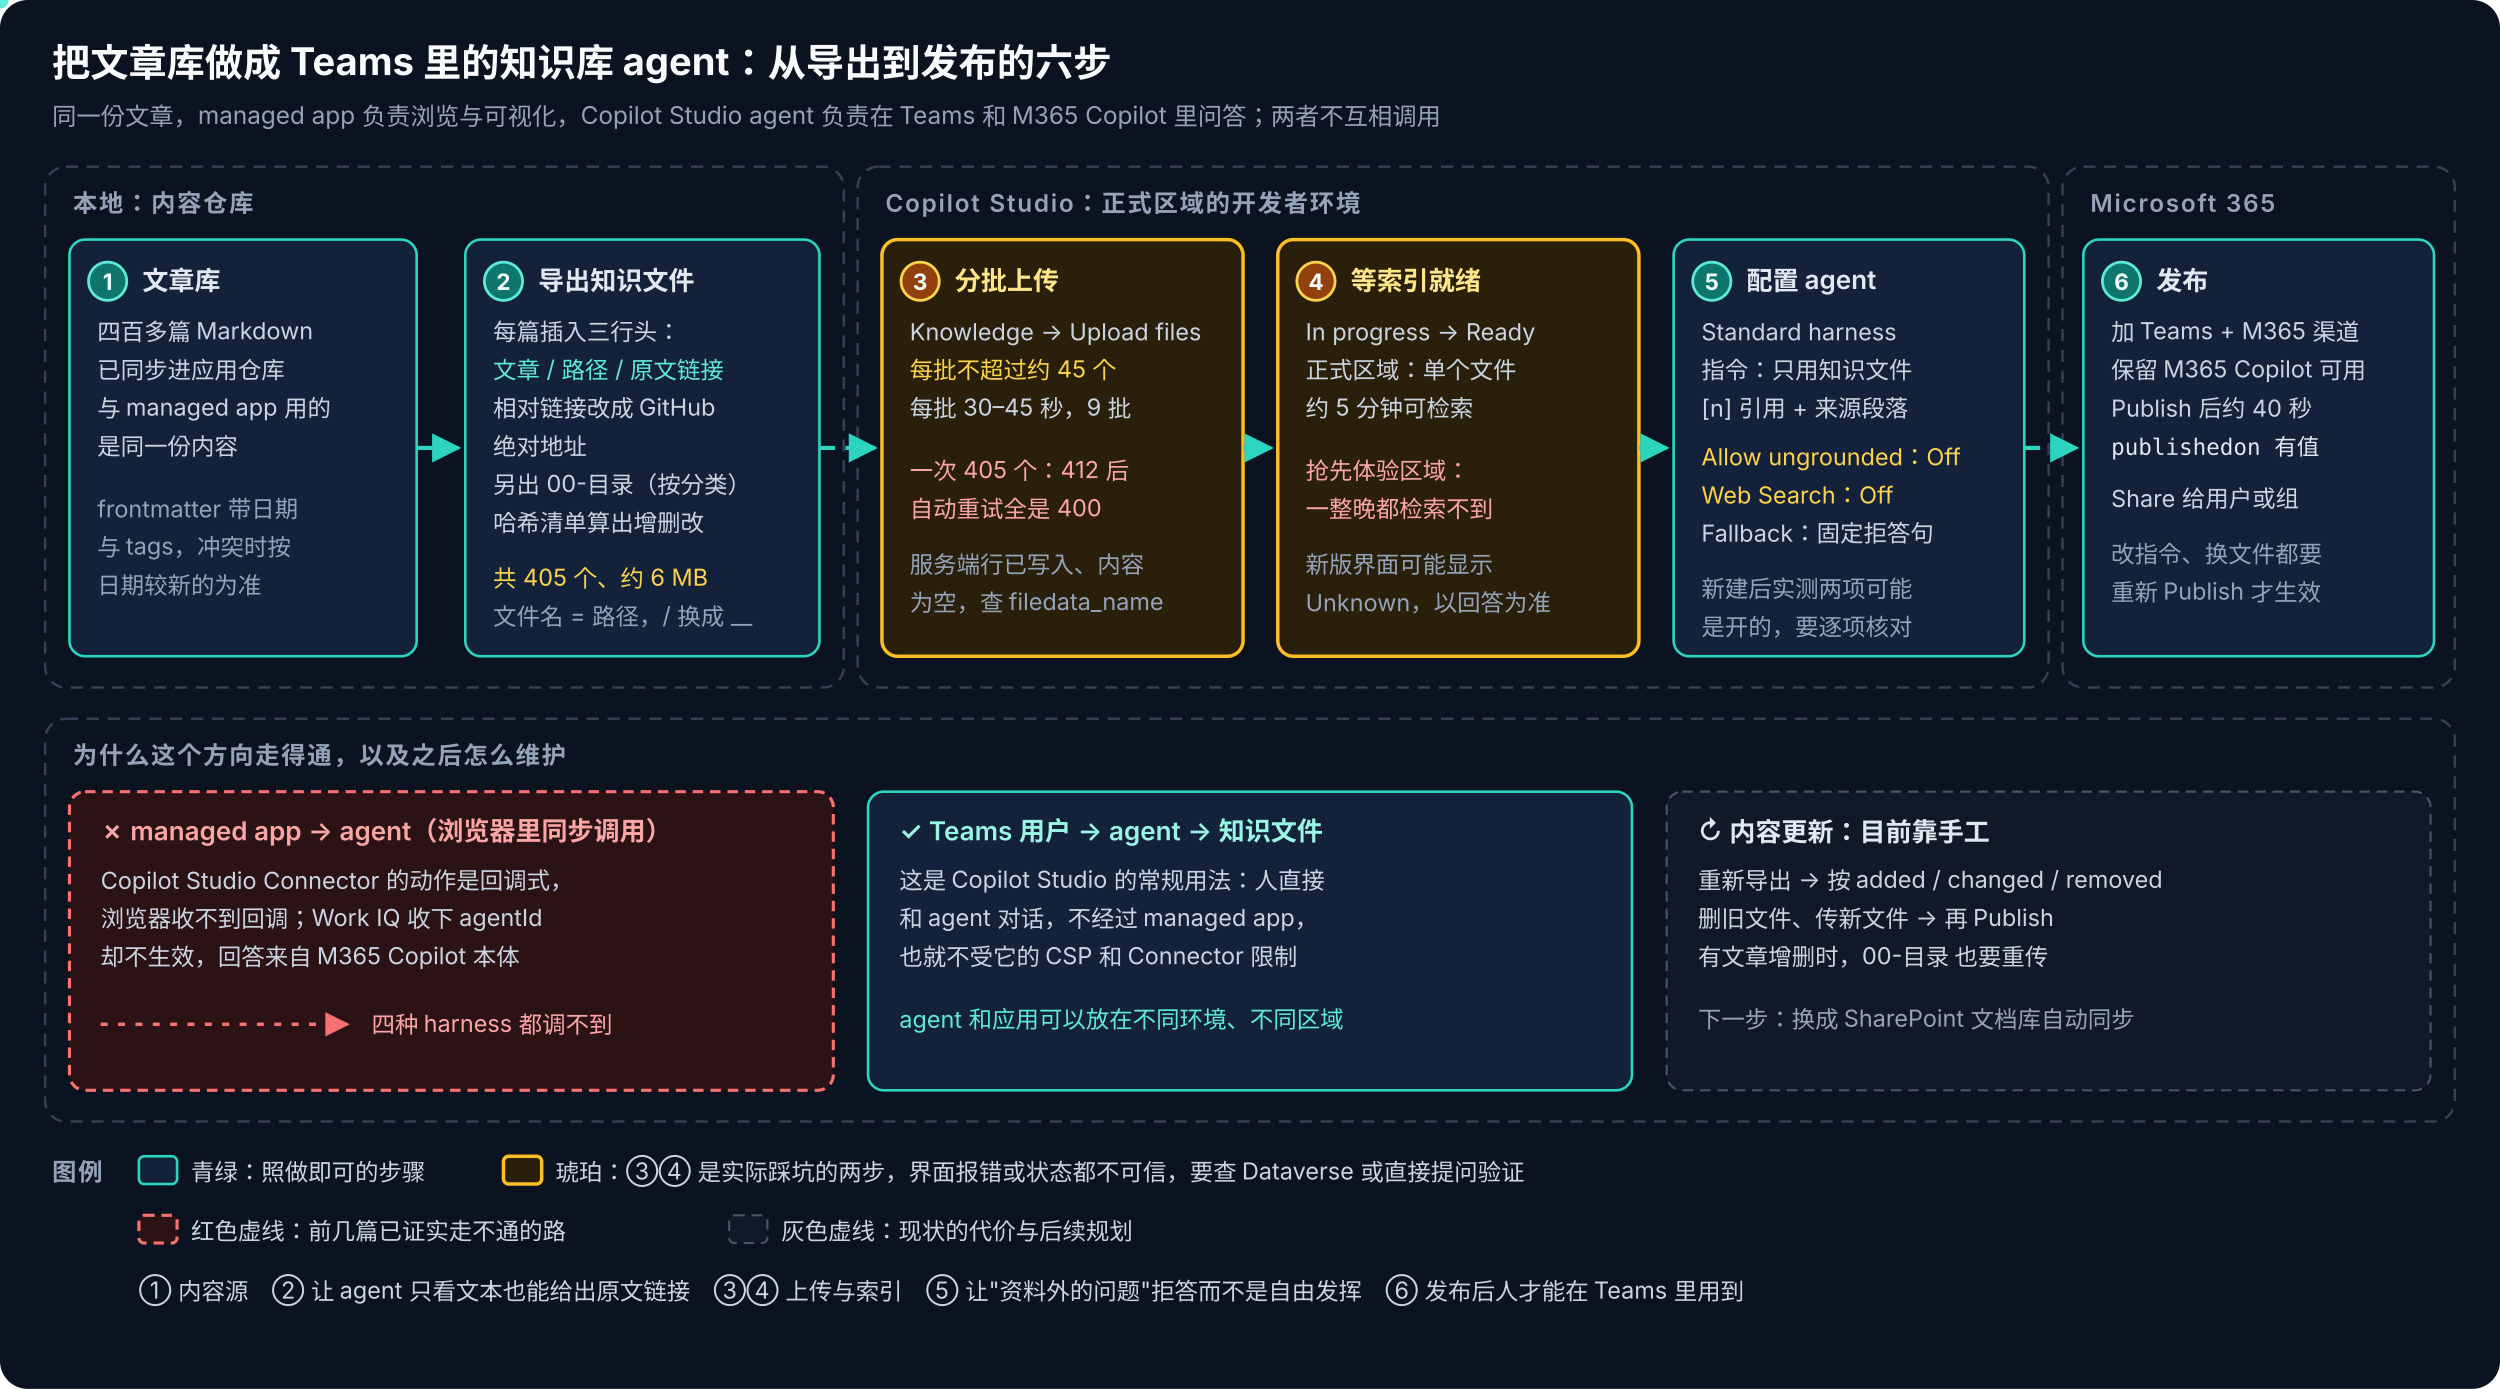
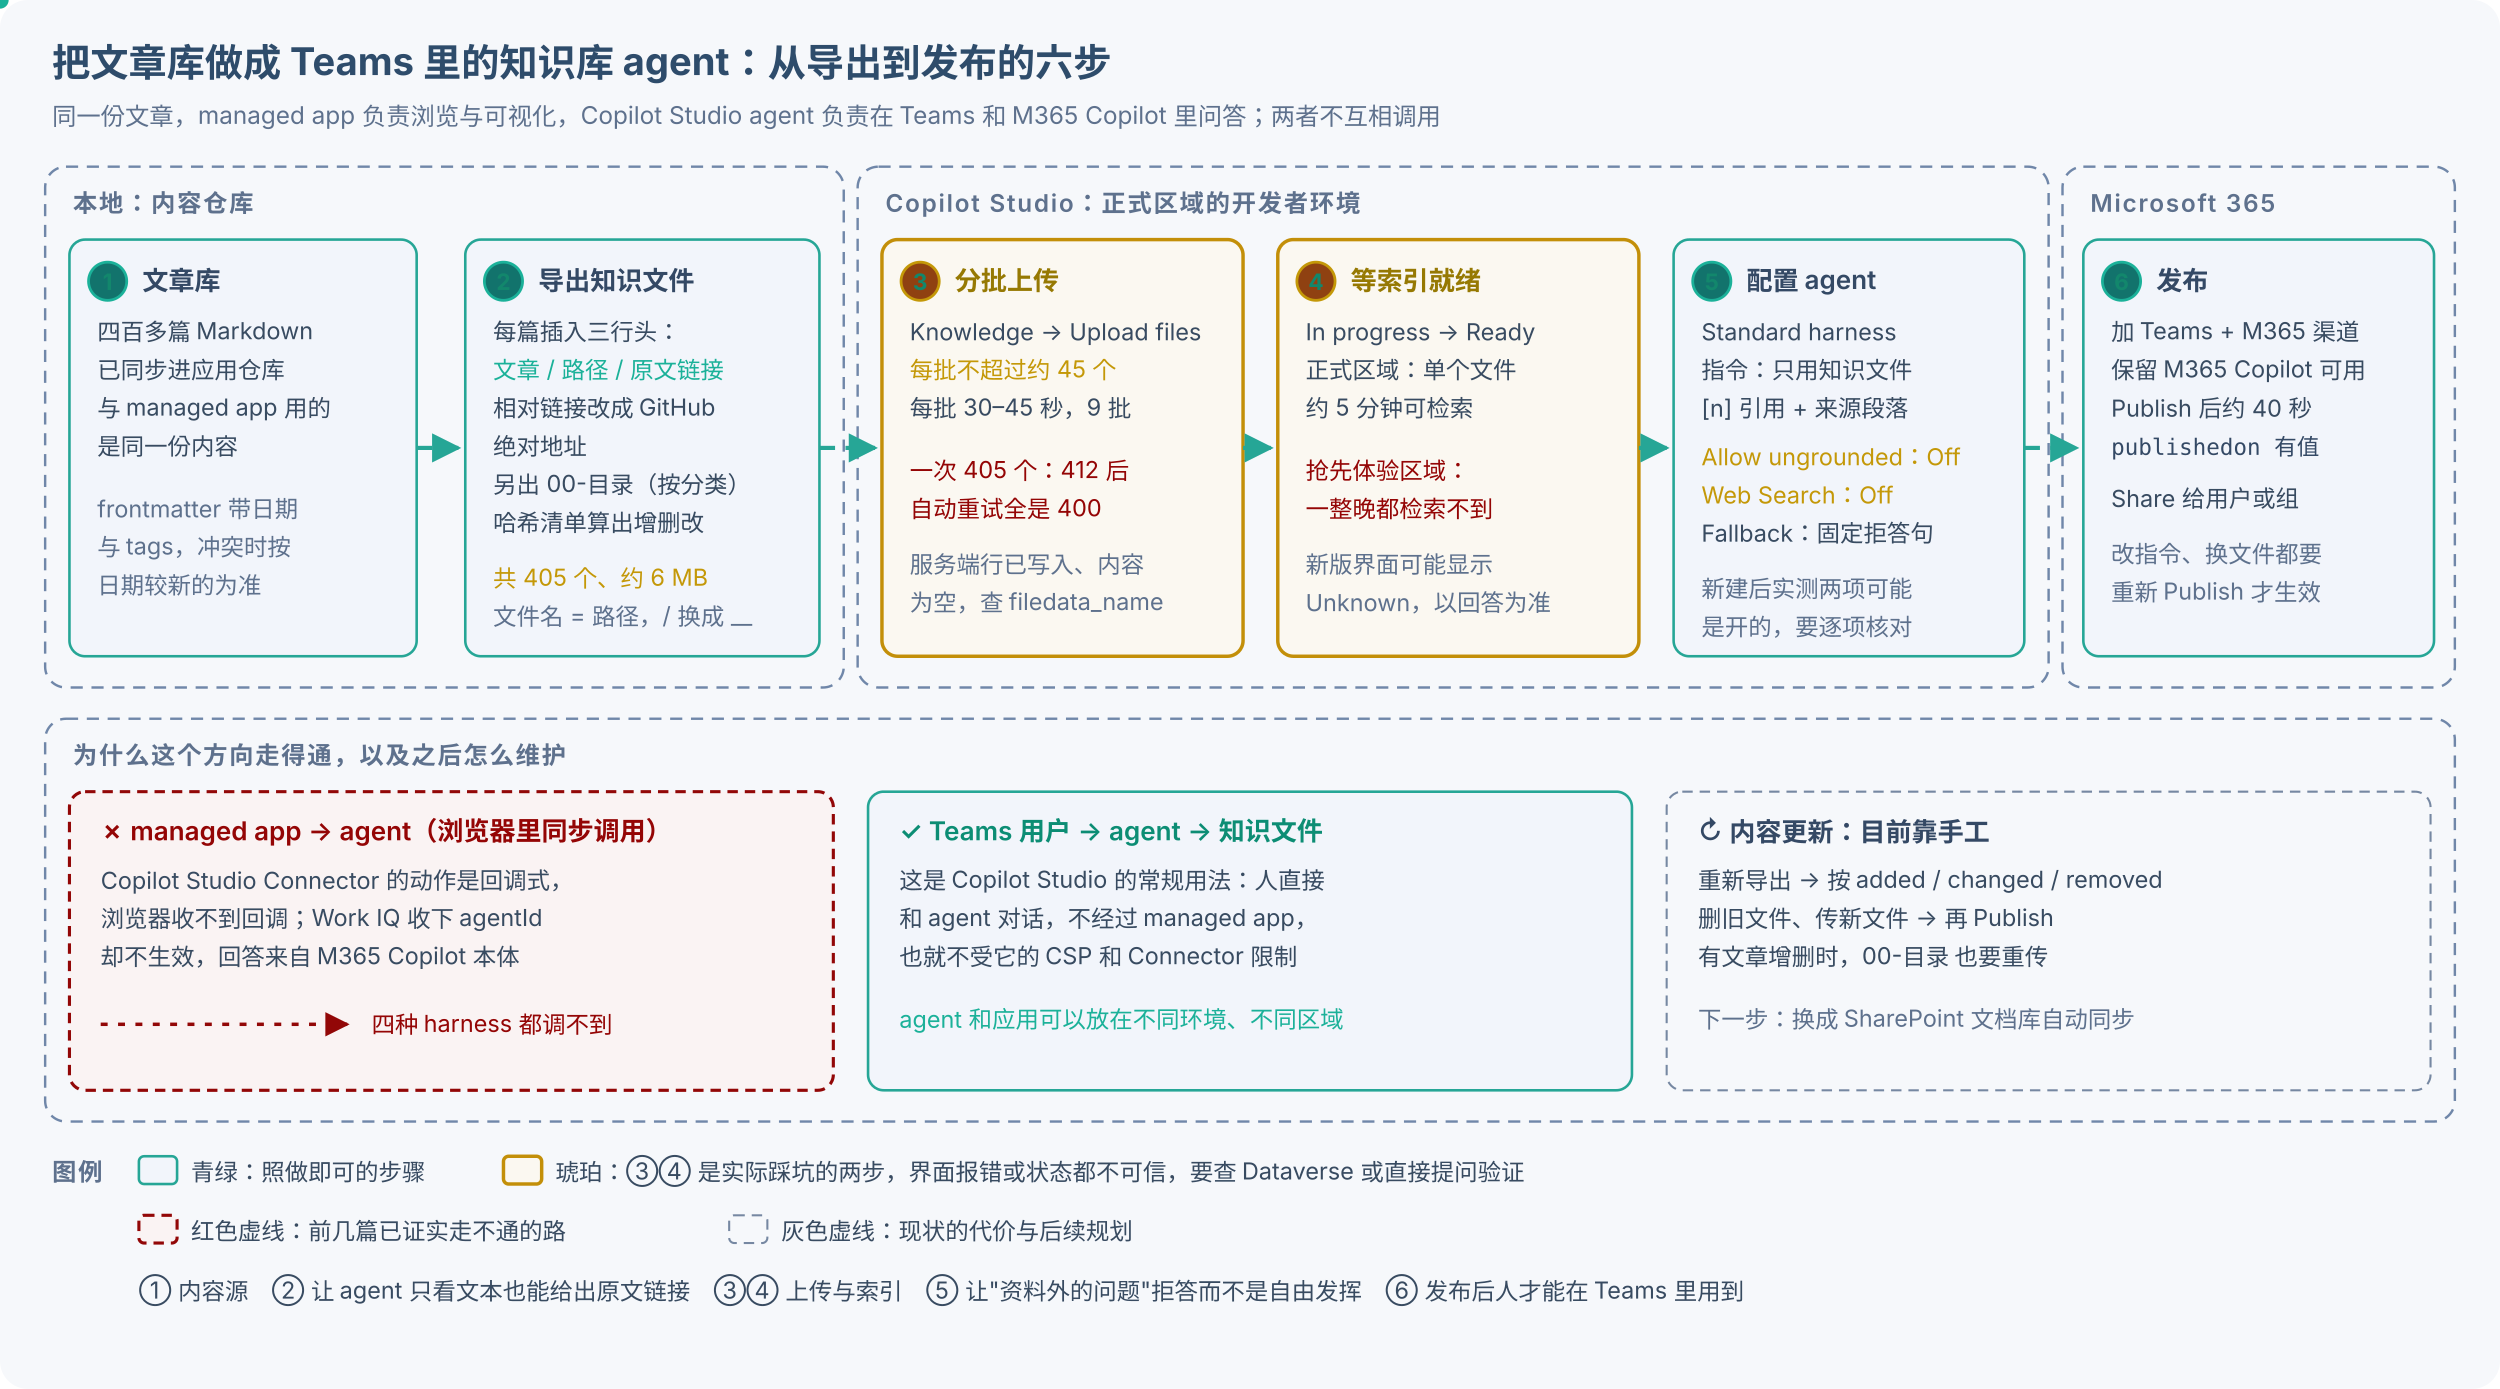
<svg xmlns="http://www.w3.org/2000/svg" viewBox="0 0 1440 800" width="1440" height="800" font-family="-apple-system, 'PingFang SC', 'Microsoft YaHei', 'Segoe UI', sans-serif">
  <defs>
    <style>
-       .bg { fill: #0b1220; }
-       .zone { fill: none; stroke: #334155; stroke-width: 1.4; stroke-dasharray: 7 5; }
-       .zt { fill: #94a3b8; font-size: 14px; font-weight: 600; letter-spacing: 1px; }
-       .card { fill: #13213a; stroke: #2dd4bf; stroke-width: 1.5; }
-       .hot { fill: #2a1f0b; stroke: #fbbf24; stroke-width: 2; animation: pulse 2.4s ease-in-out infinite; }
-       .bad { fill: #2a1215; stroke: #f87171; stroke-width: 1.8; stroke-dasharray: 6 4; }
-       .dim { fill: #111827; stroke: #475569; stroke-width: 1.2; stroke-dasharray: 6 4; }
-       .h { fill: #e2e8f0; font-size: 15px; font-weight: 600; }
-       .hA { fill: #fde68a; font-size: 15px; font-weight: 600; }
-       .hR { fill: #fca5a5; font-size: 15px; font-weight: 600; }
-       .hG { fill: #99f6e4; font-size: 15px; font-weight: 600; }
-       .t { fill: #cbd5e1; font-size: 13.5px; }
-       .tG { fill: #94a3b8; font-size: 13.5px; }
-       .tA { fill: #fcd34d; font-size: 13.5px; }
-       .tR { fill: #fca5a5; font-size: 13.5px; }
-       .tT { fill: #5eead4; font-size: 13.5px; }
-       .m { fill: #e2e8f0; font-size: 13px; font-family: Menlo, Consolas, monospace; }
-       .title { fill: #f8fafc; font-size: 22px; font-weight: 700; }
-       .sub { fill: #94a3b8; font-size: 14px; }
-       .flow { stroke: #2dd4bf; stroke-width: 2.4; fill: none; stroke-dasharray: 9 6; animation: dash 1.2s linear infinite; }
-       .flowR { stroke: #f87171; stroke-width: 2; fill: none; stroke-dasharray: 4 6; }
-       .num { fill: #0f766e; stroke: #5eead4; stroke-width: 1.6; }
-       .numA { fill: #92400e; stroke: #fcd34d; stroke-width: 1.6; }
-       .nt { fill: #f0fdfa; font-size: 13px; font-weight: 700; text-anchor: middle; }
-       .lg { fill: #cbd5e1; font-size: 13.5px; }
+       .bg { fill: #f6f8fb; }
+       .zone { fill: none; stroke: #7087a9; stroke-width: 1.4; stroke-dasharray: 7 5; }
+       .zt { fill: #5e718d; font-size: 14px; font-weight: 600; letter-spacing: 1px; }
+       .card { fill: #f2f5fb; stroke: #26a696; stroke-width: 1.5; }
+       .hot { fill: #fbf8f1; stroke: #c38f09; stroke-width: 2; animation: pulse 2.4s ease-in-out infinite; }
+       .bad { fill: #faf3f3; stroke: #920707; stroke-width: 1.8; stroke-dasharray: 6 4; }
+       .dim { fill: #f6f8fb; stroke: #7688a2; stroke-width: 1.2; stroke-dasharray: 6 4; }
+       .h { fill: #344965; font-size: 15px; font-weight: 600; }
+       .hA { fill: #967903; font-size: 15px; font-weight: 600; }
+       .hR { fill: #940505; font-size: 15px; font-weight: 600; }
+       .hG { fill: #0c8d74; font-size: 15px; font-weight: 600; }
+       .t { fill: #384b61; font-size: 13.5px; }
+       .tG { fill: #5e718d; font-size: 13.5px; }
+       .tA { fill: #c49808; font-size: 13.5px; }
+       .tR { fill: #940505; font-size: 13.5px; }
+       .tT { fill: #1bb199; font-size: 13.5px; }
+       .m { fill: #344965; font-size: 13px; font-family: Menlo, Consolas, monospace; }
+       .title { fill: #2e4c6b; font-size: 22px; font-weight: 700; }
+       .sub { fill: #5e718d; font-size: 14px; }
+       .flow { stroke: #26a696; stroke-width: 2.4; fill: none; stroke-dasharray: 9 6; animation: dash 1.2s linear infinite; }
+       .flowR { stroke: #920707; stroke-width: 2; fill: none; stroke-dasharray: 4 6; }
+       .num { fill: #12736c; stroke: #1bb199; stroke-width: 1.6; }
+       .numA { fill: #8f4111; stroke: #c49808; stroke-width: 1.6; }
+       .nt { fill: #12876c; font-size: 13px; font-weight: 700; text-anchor: middle; }
+       .lg { fill: #384b61; font-size: 13.5px; }
      @keyframes dash { to { stroke-dashoffset: -30; } }
      @keyframes pulse { 0%,100% { opacity: 1; } 50% { opacity: 0.6; } }
    </style>
    <marker id="ar" viewBox="0 0 10 10" refX="9" refY="5" markerWidth="7" markerHeight="7" orient="auto">
-       <path d="M0,0 L10,5 L0,10 z" fill="#2dd4bf" />
+       <path d="M0,0 L10,5 L0,10 z" fill="#26a696" />
    </marker>
    <marker id="arR" viewBox="0 0 10 10" refX="9" refY="5" markerWidth="7" markerHeight="7" orient="auto">
-       <path d="M0,0 L10,5 L0,10 z" fill="#f87171" />
+       <path d="M0,0 L10,5 L0,10 z" fill="#920707" />
    </marker>
  </defs>
  <rect class="bg" width="1440" height="800" rx="16" />
  <text class="title" x="30" y="44">把文章库做成 Teams 里的知识库 agent：从导出到发布的六步</text>
  <text class="sub" x="30" y="72">同一份文章，managed app 负责浏览与可视化，Copilot Studio agent 负责在 Teams 和 M365 Copilot 里问答；两者不互相调用</text>
  <rect class="zone" x="26" y="96" width="460" height="300" rx="12" />
  <text class="zt" x="42" y="122">本地：内容仓库</text>
  <rect class="zone" x="494" y="96" width="686" height="300" rx="12" />
  <text class="zt" x="510" y="122">Copilot Studio：正式区域的开发者环境</text>
  <rect class="zone" x="1188" y="96" width="226" height="300" rx="12" />
  <text class="zt" x="1204" y="122">Microsoft 365</text>
  <rect class="card" x="40" y="138" width="200" height="240" rx="9" />
  <circle class="num" cx="62" cy="162" r="11" />
  <text class="nt" x="62" y="167">1</text>
  <text class="h" x="82" y="167">文章库</text>
  <text class="t" x="56" y="196">四百多篇 Markdown</text>
  <text class="t" x="56" y="218">已同步进应用仓库</text>
  <text class="t" x="56" y="240">与 managed app 用的</text>
  <text class="t" x="56" y="262">是同一份内容</text>
  <text class="tG" x="56" y="298">frontmatter 带日期</text>
  <text class="tG" x="56" y="320">与 tags，冲突时按</text>
  <text class="tG" x="56" y="342">日期较新的为准</text>
  <rect class="card" x="268" y="138" width="204" height="240" rx="9" />
  <circle class="num" cx="290" cy="162" r="11" />
  <text class="nt" x="290" y="167">2</text>
  <text class="h" x="310" y="167">导出知识文件</text>
  <text class="t" x="284" y="196">每篇插入三行头：</text>
  <text class="tT" x="284" y="218">文章 / 路径 / 原文链接</text>
  <text class="t" x="284" y="240">相对链接改成 GitHub</text>
  <text class="t" x="284" y="262">绝对地址</text>
  <text class="t" x="284" y="284">另出 00-目录（按分类）</text>
  <text class="t" x="284" y="306">哈希清单算出增删改</text>
  <text class="tA" x="284" y="338">共 405 个、约 6 MB</text>
  <text class="tG" x="284" y="360">文件名 = 路径，/ 换成 __</text>
  <rect class="hot" x="508" y="138" width="208" height="240" rx="9" />
  <circle class="numA" cx="530" cy="162" r="11" />
  <text class="nt" x="530" y="167">3</text>
  <text class="hA" x="550" y="167">分批上传</text>
  <text class="t" x="524" y="196">Knowledge → Upload files</text>
  <text class="tA" x="524" y="218">每批不超过约 45 个</text>
  <text class="t" x="524" y="240">每批 30–45 秒，9 批</text>
  <text class="tR" x="524" y="276">一次 405 个：412 后</text>
  <text class="tR" x="524" y="298">自动重试全是 400</text>
  <text class="tG" x="524" y="330">服务端行已写入、内容</text>
  <text class="tG" x="524" y="352">为空，查 filedata_name</text>
  <rect class="hot" x="736" y="138" width="208" height="240" rx="9" />
  <circle class="numA" cx="758" cy="162" r="11" />
  <text class="nt" x="758" y="167">4</text>
  <text class="hA" x="778" y="167">等索引就绪</text>
  <text class="t" x="752" y="196">In progress → Ready</text>
  <text class="t" x="752" y="218">正式区域：单个文件</text>
  <text class="t" x="752" y="240">约 5 分钟可检索</text>
  <text class="tR" x="752" y="276">抢先体验区域：</text>
  <text class="tR" x="752" y="298">一整晚都检索不到</text>
  <text class="tG" x="752" y="330">新版界面可能显示</text>
  <text class="tG" x="752" y="352">Unknown，以回答为准</text>
  <rect class="card" x="964" y="138" width="202" height="240" rx="9" />
  <circle class="num" cx="986" cy="162" r="11" />
  <text class="nt" x="986" y="167">5</text>
  <text class="h" x="1006" y="167">配置 agent</text>
  <text class="t" x="980" y="196">Standard harness</text>
  <text class="t" x="980" y="218">指令：只用知识文件</text>
  <text class="t" x="980" y="240">[n] 引用 + 来源段落</text>
  <text class="tA" x="980" y="268">Allow ungrounded：Off</text>
  <text class="tA" x="980" y="290">Web Search：Off</text>
  <text class="t" x="980" y="312">Fallback：固定拒答句</text>
  <text class="tG" x="980" y="344">新建后实测两项可能</text>
  <text class="tG" x="980" y="366">是开的，要逐项核对</text>
  <rect class="card" x="1200" y="138" width="202" height="240" rx="9" />
  <circle class="num" cx="1222" cy="162" r="11" />
  <text class="nt" x="1222" y="167">6</text>
  <text class="h" x="1242" y="167">发布</text>
  <text class="t" x="1216" y="196">加 Teams + M365 渠道</text>
  <text class="t" x="1216" y="218">保留 M365 Copilot 可用</text>
  <text class="t" x="1216" y="240">Publish 后约 40 秒</text>
  <text class="m" x="1216" y="262">publishedon 有值</text>
  <text class="t" x="1216" y="292">Share 给用户或组</text>
  <text class="tG" x="1216" y="324">改指令、换文件都要</text>
  <text class="tG" x="1216" y="346">重新 Publish 才生效</text>
  <path class="flow" d="M240,258 L264,258" marker-end="url(#ar)" />
  <path class="flow" d="M472,258 L504,258" marker-end="url(#ar)" />
  <path class="flow" d="M716,258 L732,258" marker-end="url(#ar)" />
  <path class="flow" d="M944,258 L960,258" marker-end="url(#ar)" />
  <path class="flow" d="M1166,258 L1196,258" marker-end="url(#ar)" />
-   <circle r="5" fill="#5eead4">
+   <circle r="5" fill="#1bb199">
    <animateMotion dur="5s" repeatCount="indefinite" path="M240,258 L1200,258" />
  </circle>
  <rect class="zone" x="26" y="414" width="1388" height="232" rx="12" />
  <text class="zt" x="42" y="440">为什么这个方向走得通，以及之后怎么维护</text>
  <rect class="bad" x="40" y="456" width="440" height="172" rx="9" />
  <text class="hR" x="58" y="484">✗ managed app → agent（浏览器里同步调用）</text>
  <text class="t" x="58" y="512">Copilot Studio Connector 的动作是回调式，</text>
  <text class="t" x="58" y="534">浏览器收不到回调；Work IQ 收下 agentId</text>
  <text class="t" x="58" y="556">却不生效，回答来自 M365 Copilot 本体</text>
  <path class="flowR" d="M58,590 L200,590" marker-end="url(#arR)" />
  <text class="tR" x="214" y="595">四种 harness 都调不到</text>
  <rect class="card" x="500" y="456" width="440" height="172" rx="9" />
  <text class="hG" x="518" y="484">✓ Teams 用户 → agent → 知识文件</text>
  <text class="t" x="518" y="512">这是 Copilot Studio 的常规用法：人直接</text>
  <text class="t" x="518" y="534">和 agent 对话，不经过 managed app，</text>
  <text class="t" x="518" y="556">也就不受它的 CSP 和 Connector 限制</text>
  <text class="tT" x="518" y="592">agent 和应用可以放在不同环境、不同区域</text>
  <rect class="dim" x="960" y="456" width="440" height="172" rx="9" />
  <text class="h" x="978" y="484">↻ 内容更新：目前靠手工</text>
  <text class="t" x="978" y="512">重新导出 → 按 added / changed / removed</text>
  <text class="t" x="978" y="534">删旧文件、传新文件 → 再 Publish</text>
  <text class="t" x="978" y="556">有文章增删时，00-目录 也要重传</text>
  <text class="tG" x="978" y="592">下一步：换成 SharePoint 文档库自动同步</text>
  <text class="zt" x="30" y="680">图例</text>
  <rect class="card" x="80" y="666" width="22" height="16" rx="3" />
  <text class="lg" x="110" y="680">青绿：照做即可的步骤</text>
  <rect class="hot" x="290" y="666" width="22" height="16" rx="3" />
  <text class="lg" x="320" y="680">琥珀：③④ 是实际踩坑的两步，界面报错或状态都不可信，要查 Dataverse 或直接提问验证</text>
  <rect class="bad" x="80" y="700" width="22" height="16" rx="3" />
  <text class="lg" x="110" y="714">红色虚线：前几篇已证实走不通的路</text>
  <rect class="dim" x="420" y="700" width="22" height="16" rx="3" />
  <text class="lg" x="450" y="714">灰色虚线：现状的代价与后续规划</text>
  <text class="lg" x="80" y="748">① 内容源　② 让 agent 只看文本也能给出原文链接　③④ 上传与索引　⑤ 让"资料外的问题"拒答而不是自由发挥　⑥ 发布后人才能在 Teams 里用到</text>
</svg>
